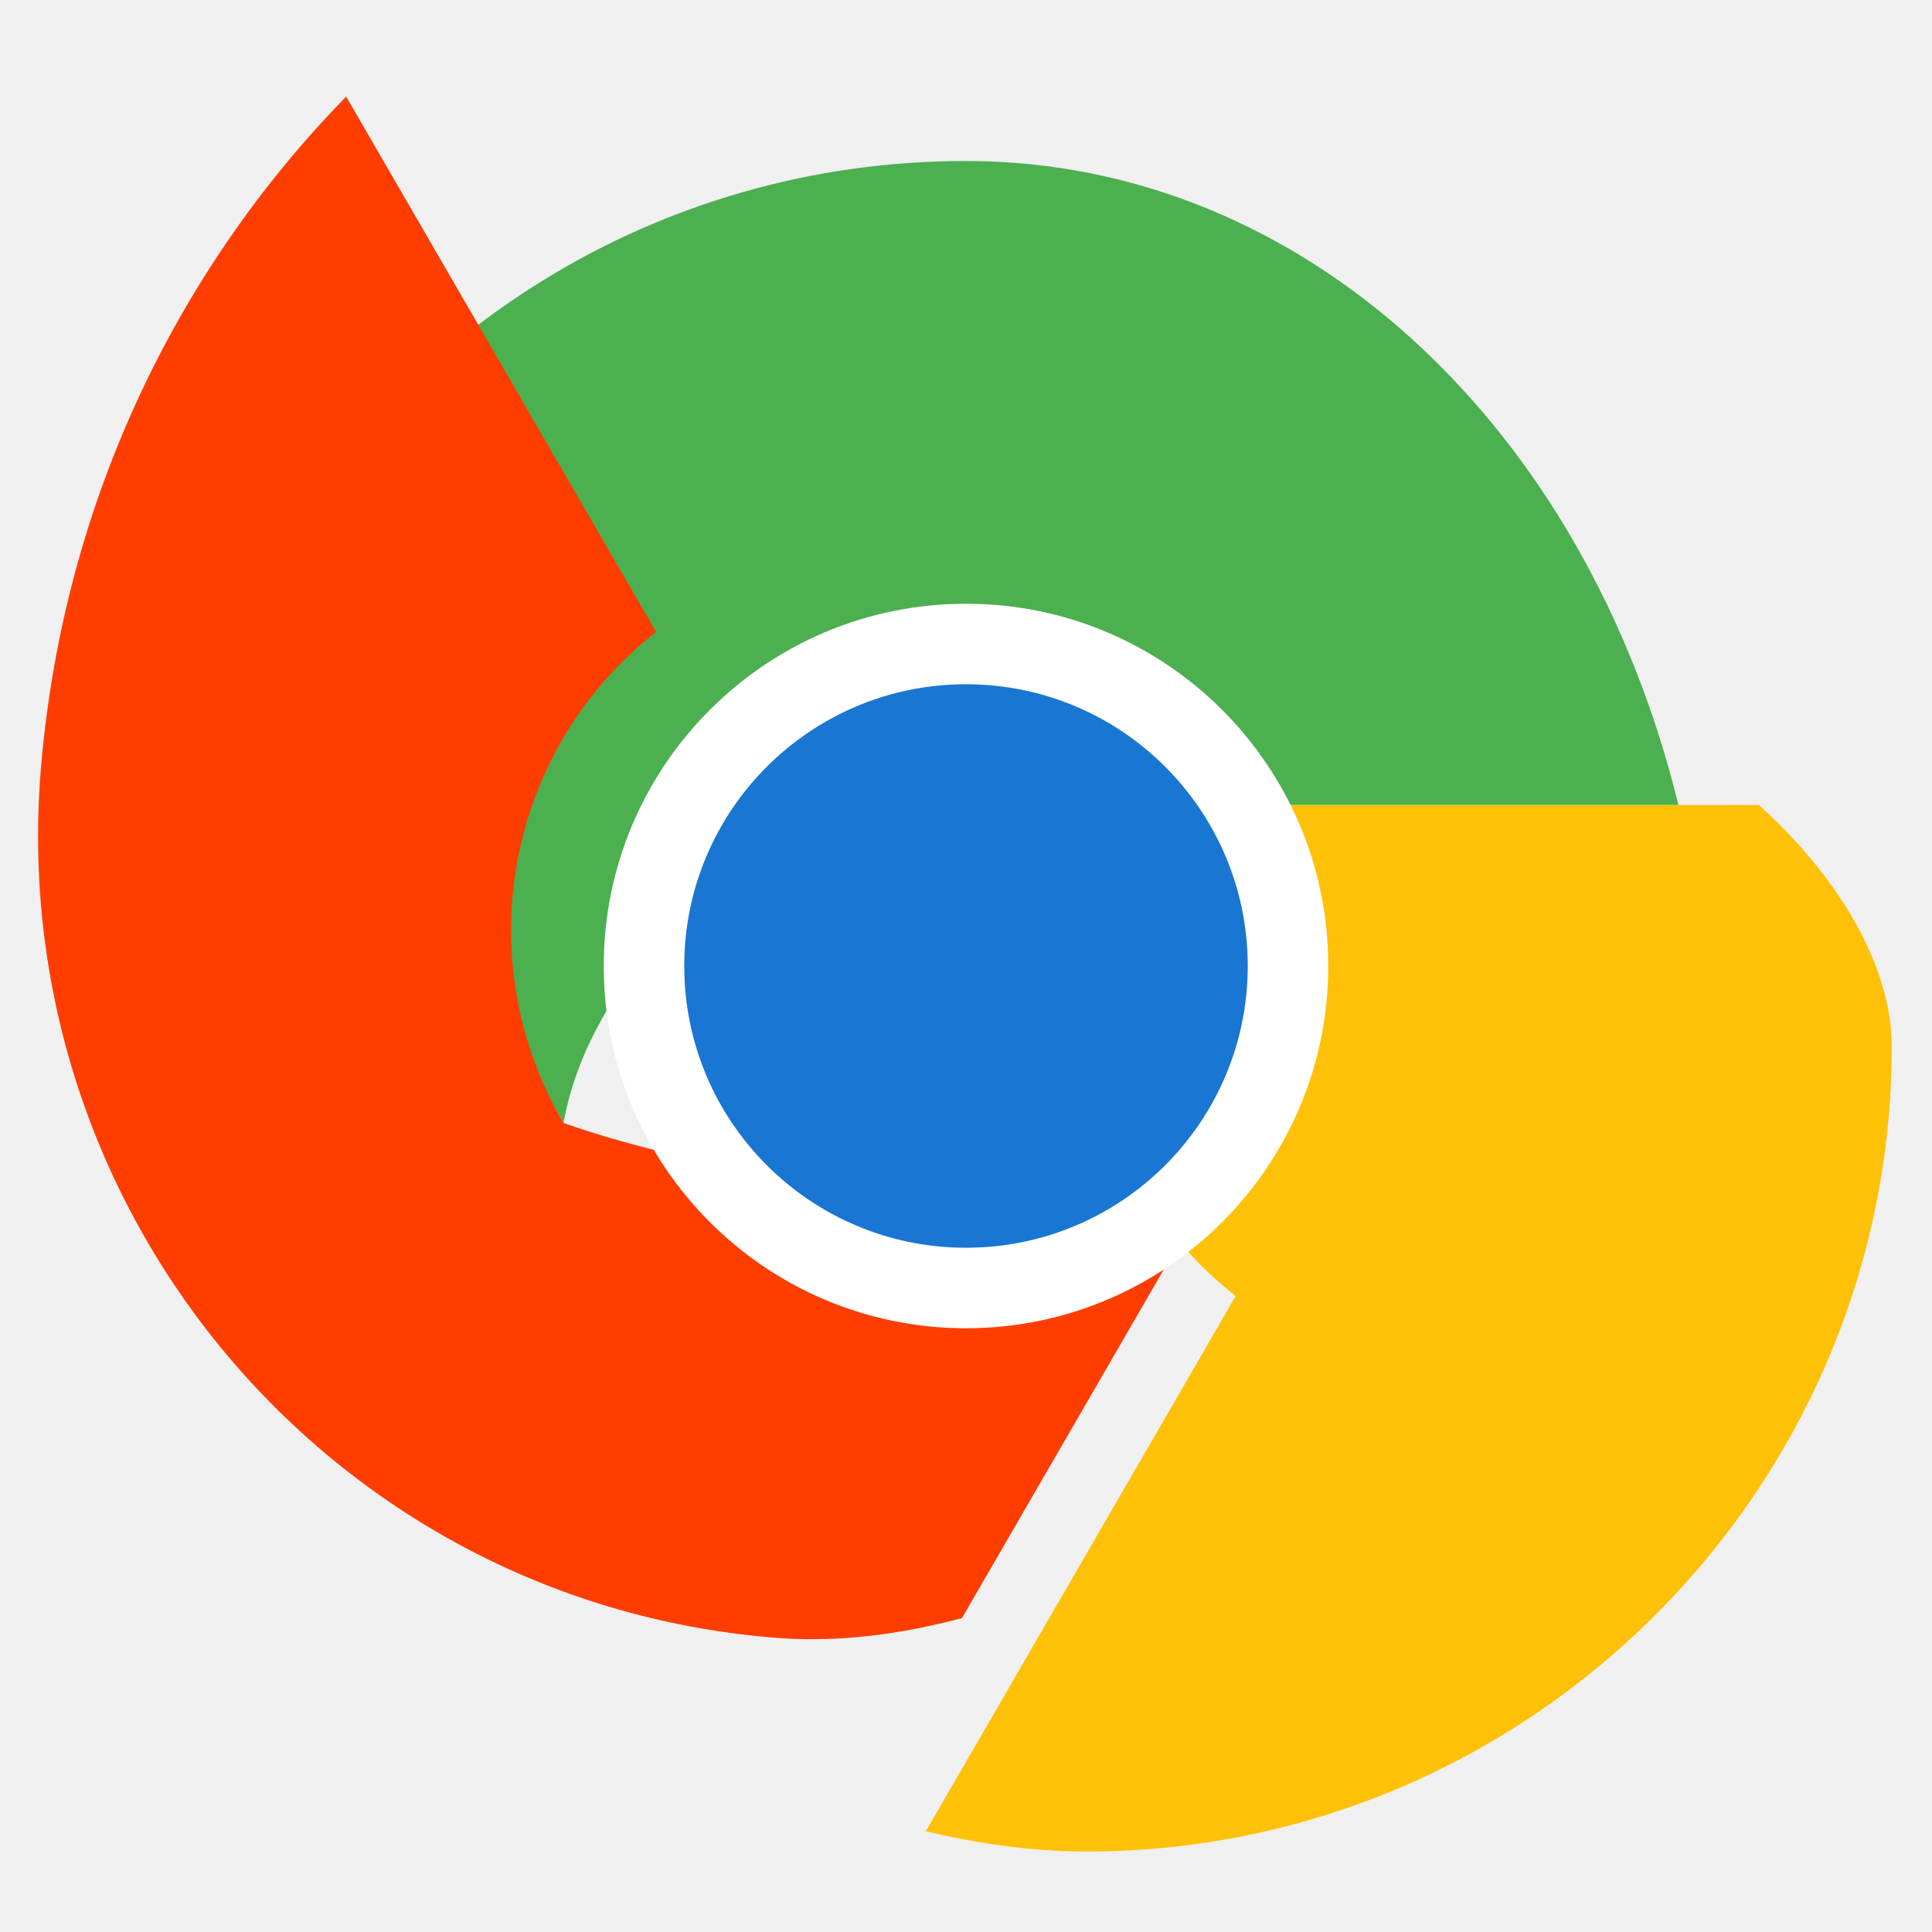
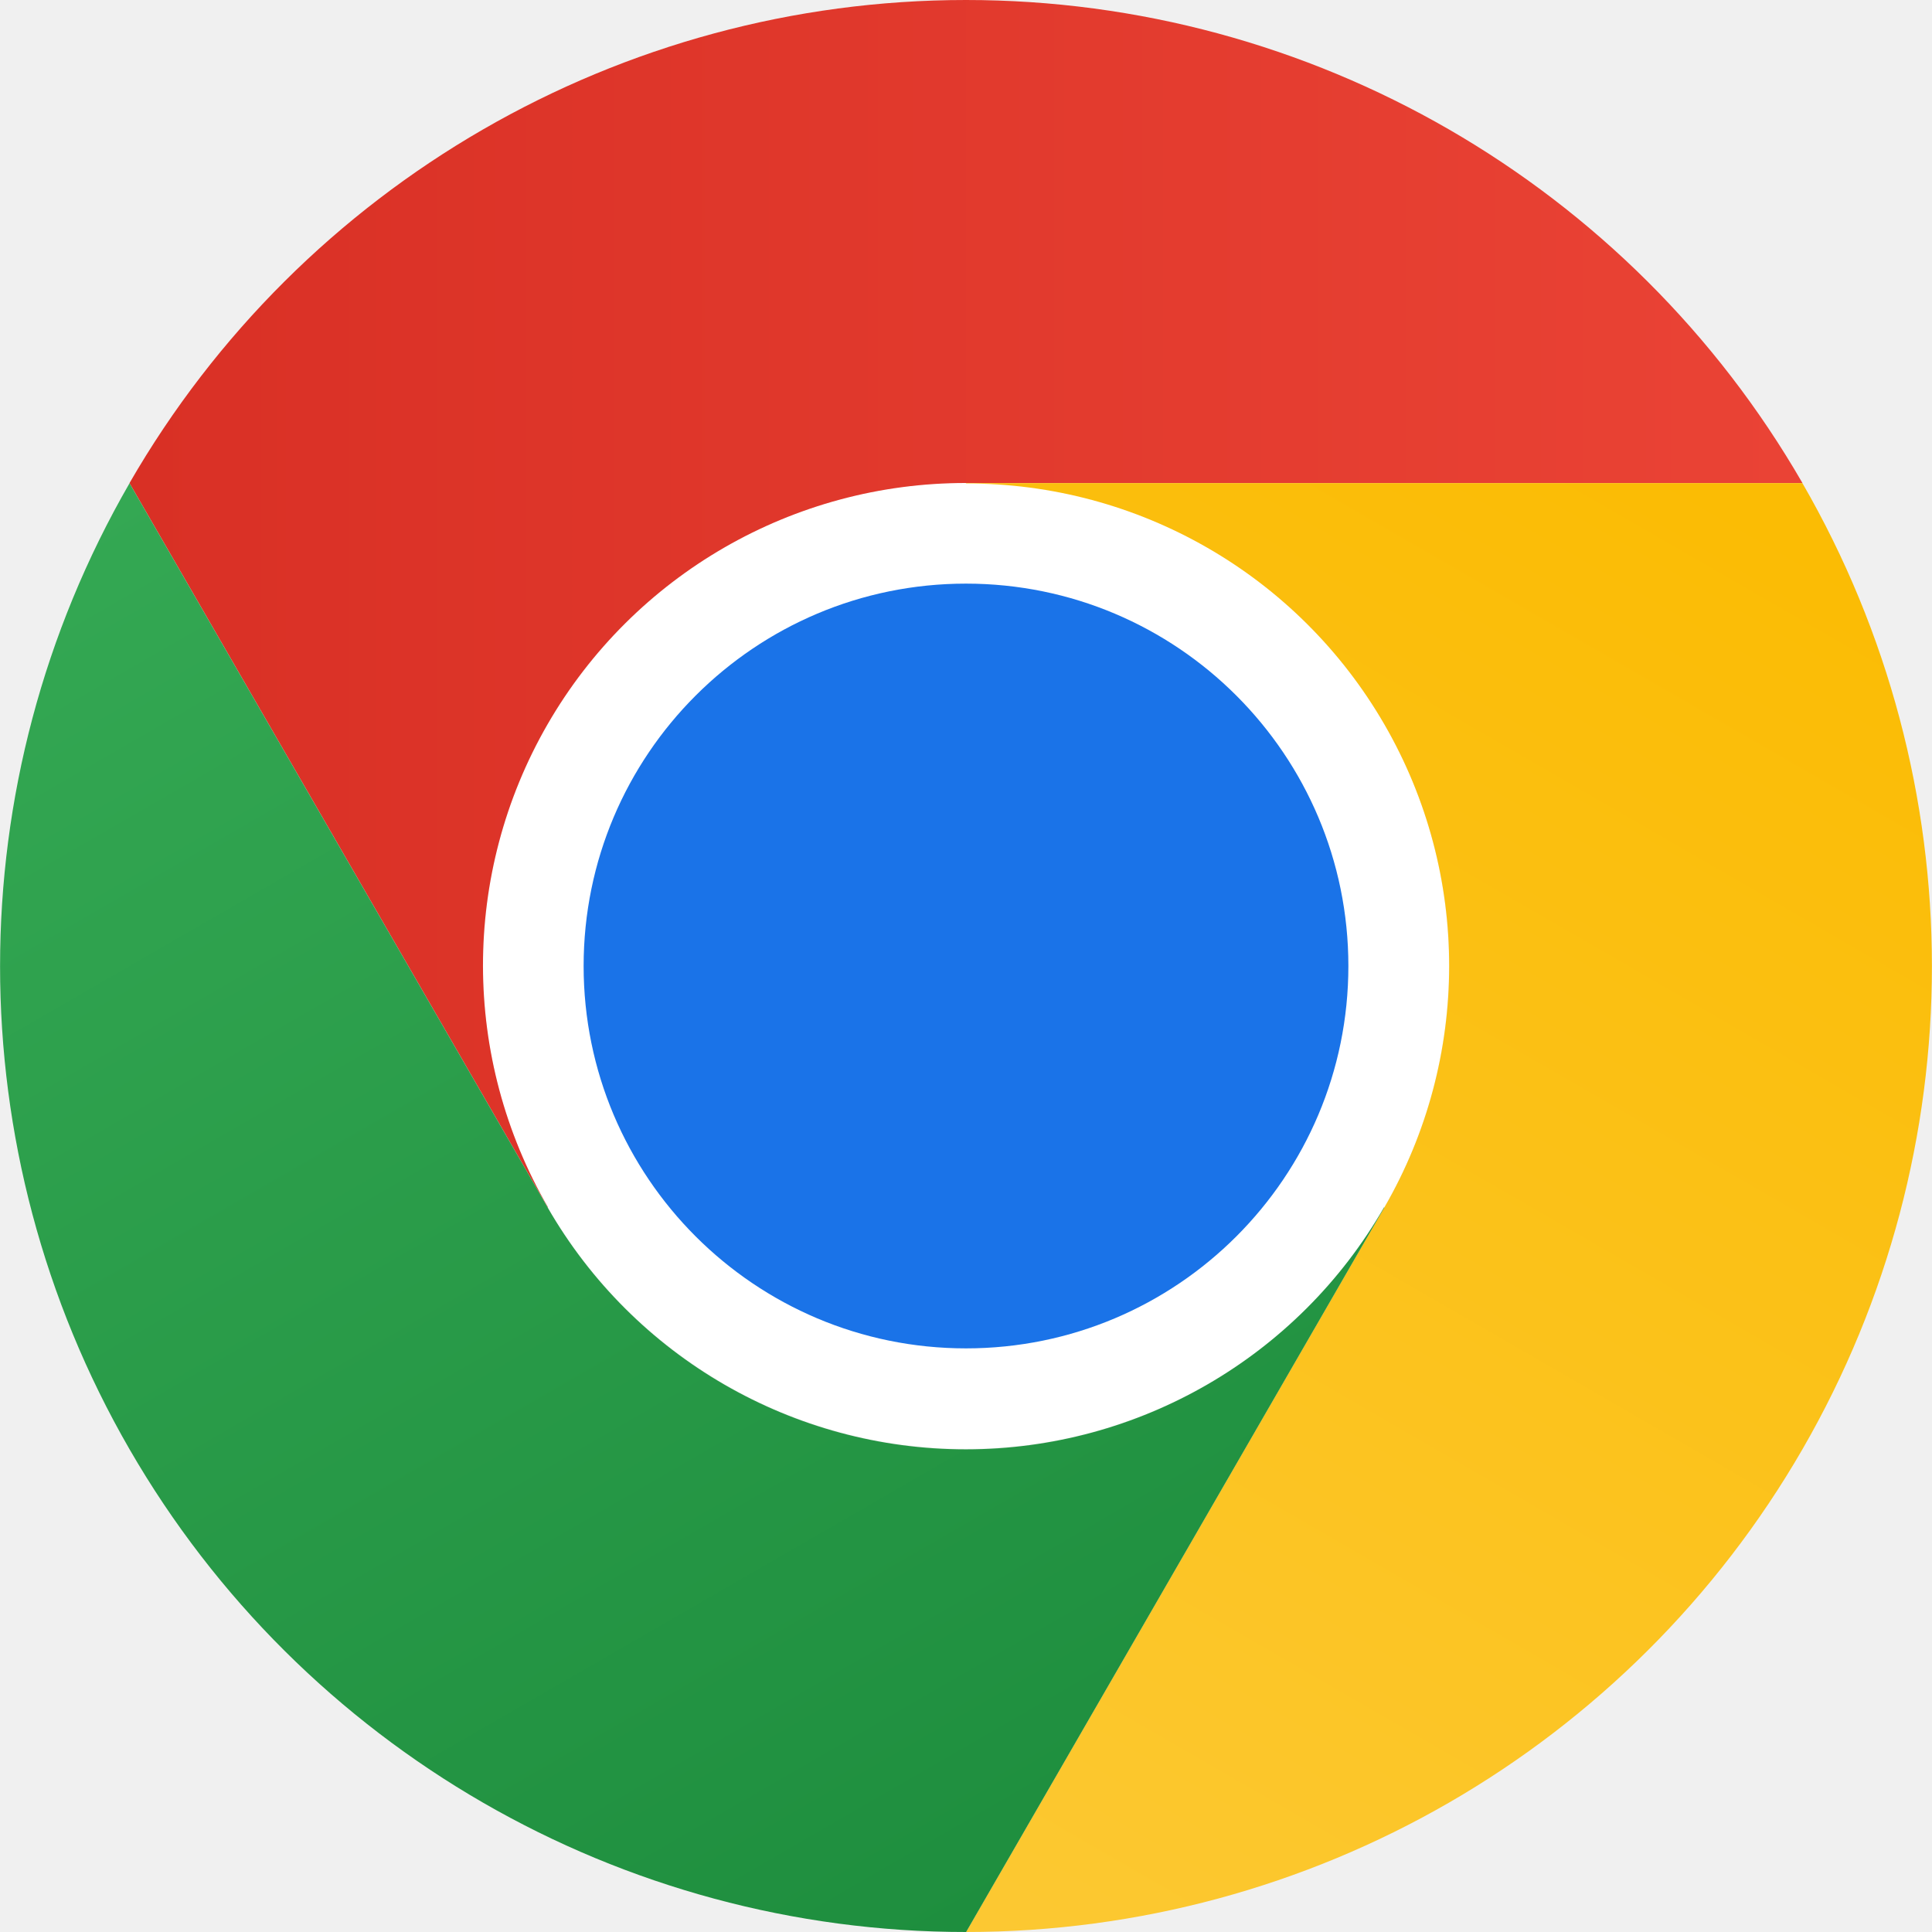
- <svg xmlns="http://www.w3.org/2000/svg" viewBox="0 0 48 48" width="24" height="24">
-   <path fill="#4CAF50" d="M24,4C16.3,4,9.7,8.3,6.3,14.6l7.7,13.3C14.7,24,18.8,20,24,20h17.7C39.4,10.6,32.4,4,24,4z" />
-   <path fill="#FFC107" d="M43.7,20H28.3c-2.3,4.1-1.3,9.3,2.4,12.2l-7.7,13.3c1.3,0.3,2.6,0.5,4,0.5c11,0,20-9,20-20C47,24.1,45.8,21.9,43.7,20z" />
-   <path fill="#FF3D00" d="M14,27.9c-2.4-4.1-1.4-9.3,2.3-12.2L8.6,2.4C4.3,6.8,1.5,12.7,1,19.3c-0.8,11,7.4,20.6,18.4,21.4c1.5,0.1,3-0.1,4.5-0.5l7.7-13.3C27.5,29.9,20,30,14,27.9z" />
-   <circle fill="#FFFFFF" cx="24" cy="24" r="9" />
-   <circle fill="#1976D2" cx="24" cy="24" r="7" />
+ <svg xmlns="http://www.w3.org/2000/svg" viewBox="0 0 48 48" height="48" width="48">
+   <defs>
+     <linearGradient id="a" x1="3.217" y1="15" x2="44.781" y2="15" gradientUnits="userSpaceOnUse">
+       <stop offset="0" stop-color="#d93025" />
+       <stop offset="1" stop-color="#ea4335" />
+     </linearGradient>
+     <linearGradient id="b" x1="20.722" y1="47.679" x2="41.504" y2="11.684" gradientUnits="userSpaceOnUse">
+       <stop offset="0" stop-color="#fcc934" />
+       <stop offset="1" stop-color="#fbbc04" />
+     </linearGradient>
+     <linearGradient id="c" x1="26.598" y1="46.502" x2="5.816" y2="10.506" gradientUnits="userSpaceOnUse">
+       <stop offset="0" stop-color="#1e8e3e" />
+       <stop offset="1" stop-color="#34a853" />
+     </linearGradient>
+   </defs>
+   <circle cx="24" cy="23.995" r="12" style="fill:#fff" />
+   <path d="M3.215,36A24,24,0,1,0,12,3.215,24,24,0,0,0,3.215,36ZM34.392,18A12,12,0,1,1,18,13.608,12,12,0,0,1,34.392,18Z" style="fill:none" />
+   <path d="M24,12H44.781a23.994,23.994,0,0,0-41.564.003L13.608,30l.009-.002A11.985,11.985,0,0,1,24,12Z" style="fill:url(#a)" />
+   <circle cx="24" cy="24" r="9.5" style="fill:#1a73e8" />
+   <path d="M34.391,30.003,24.001,48A23.994,23.994,0,0,0,44.78,12.003H23.999l-.003.009A11.985,11.985,0,0,1,34.391,30.003Z" style="fill:url(#b)" />
+   <path d="M13.609,30.003,3.218,12.006A23.994,23.994,0,0,0,24.003,48L34.393,30.003l-.007-.007a11.985,11.985,0,0,1-20.778.007Z" style="fill:url(#c)" />
</svg>
